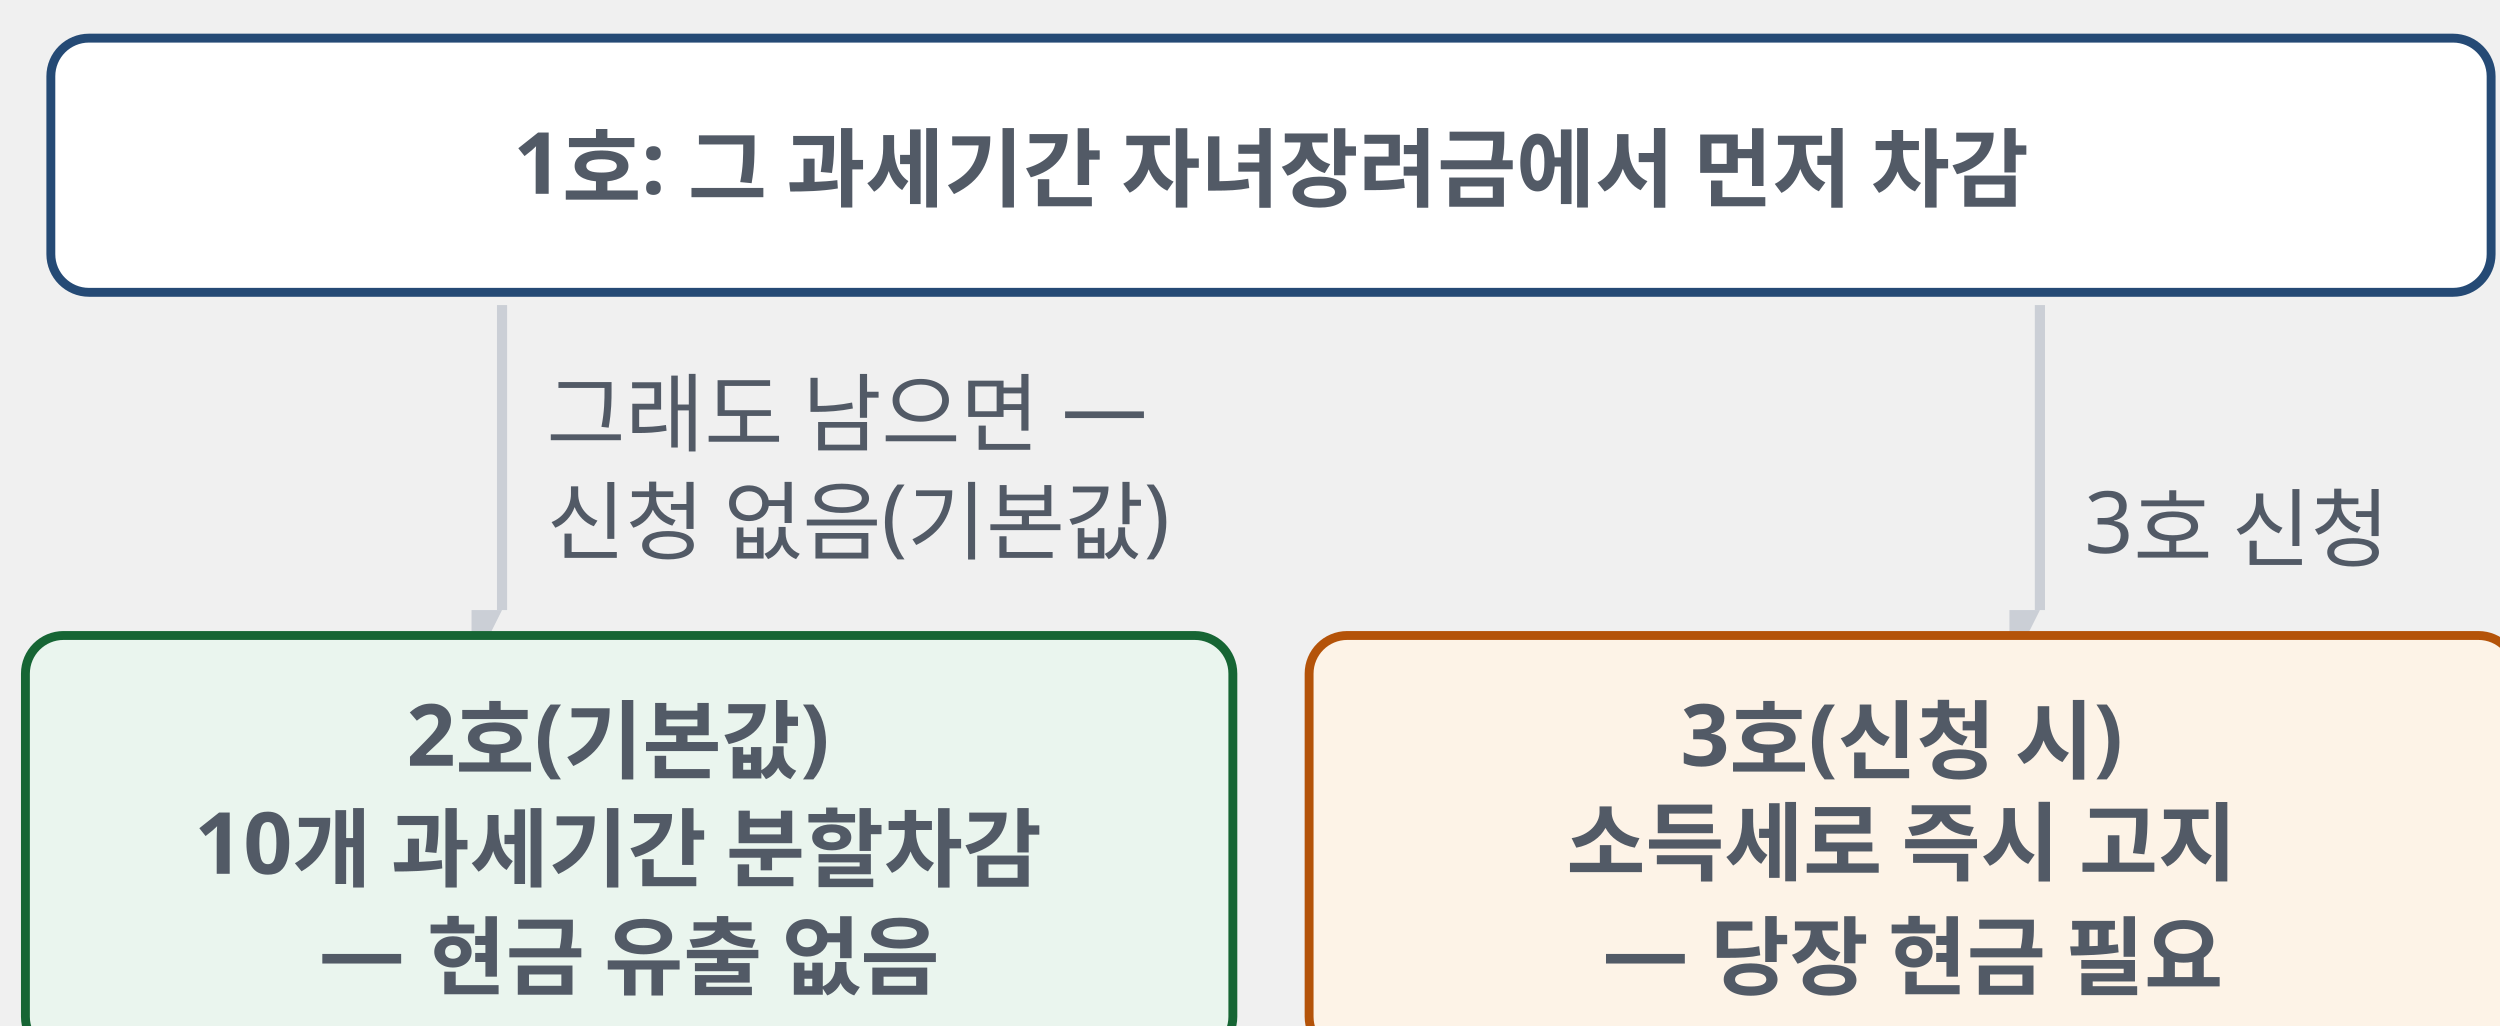
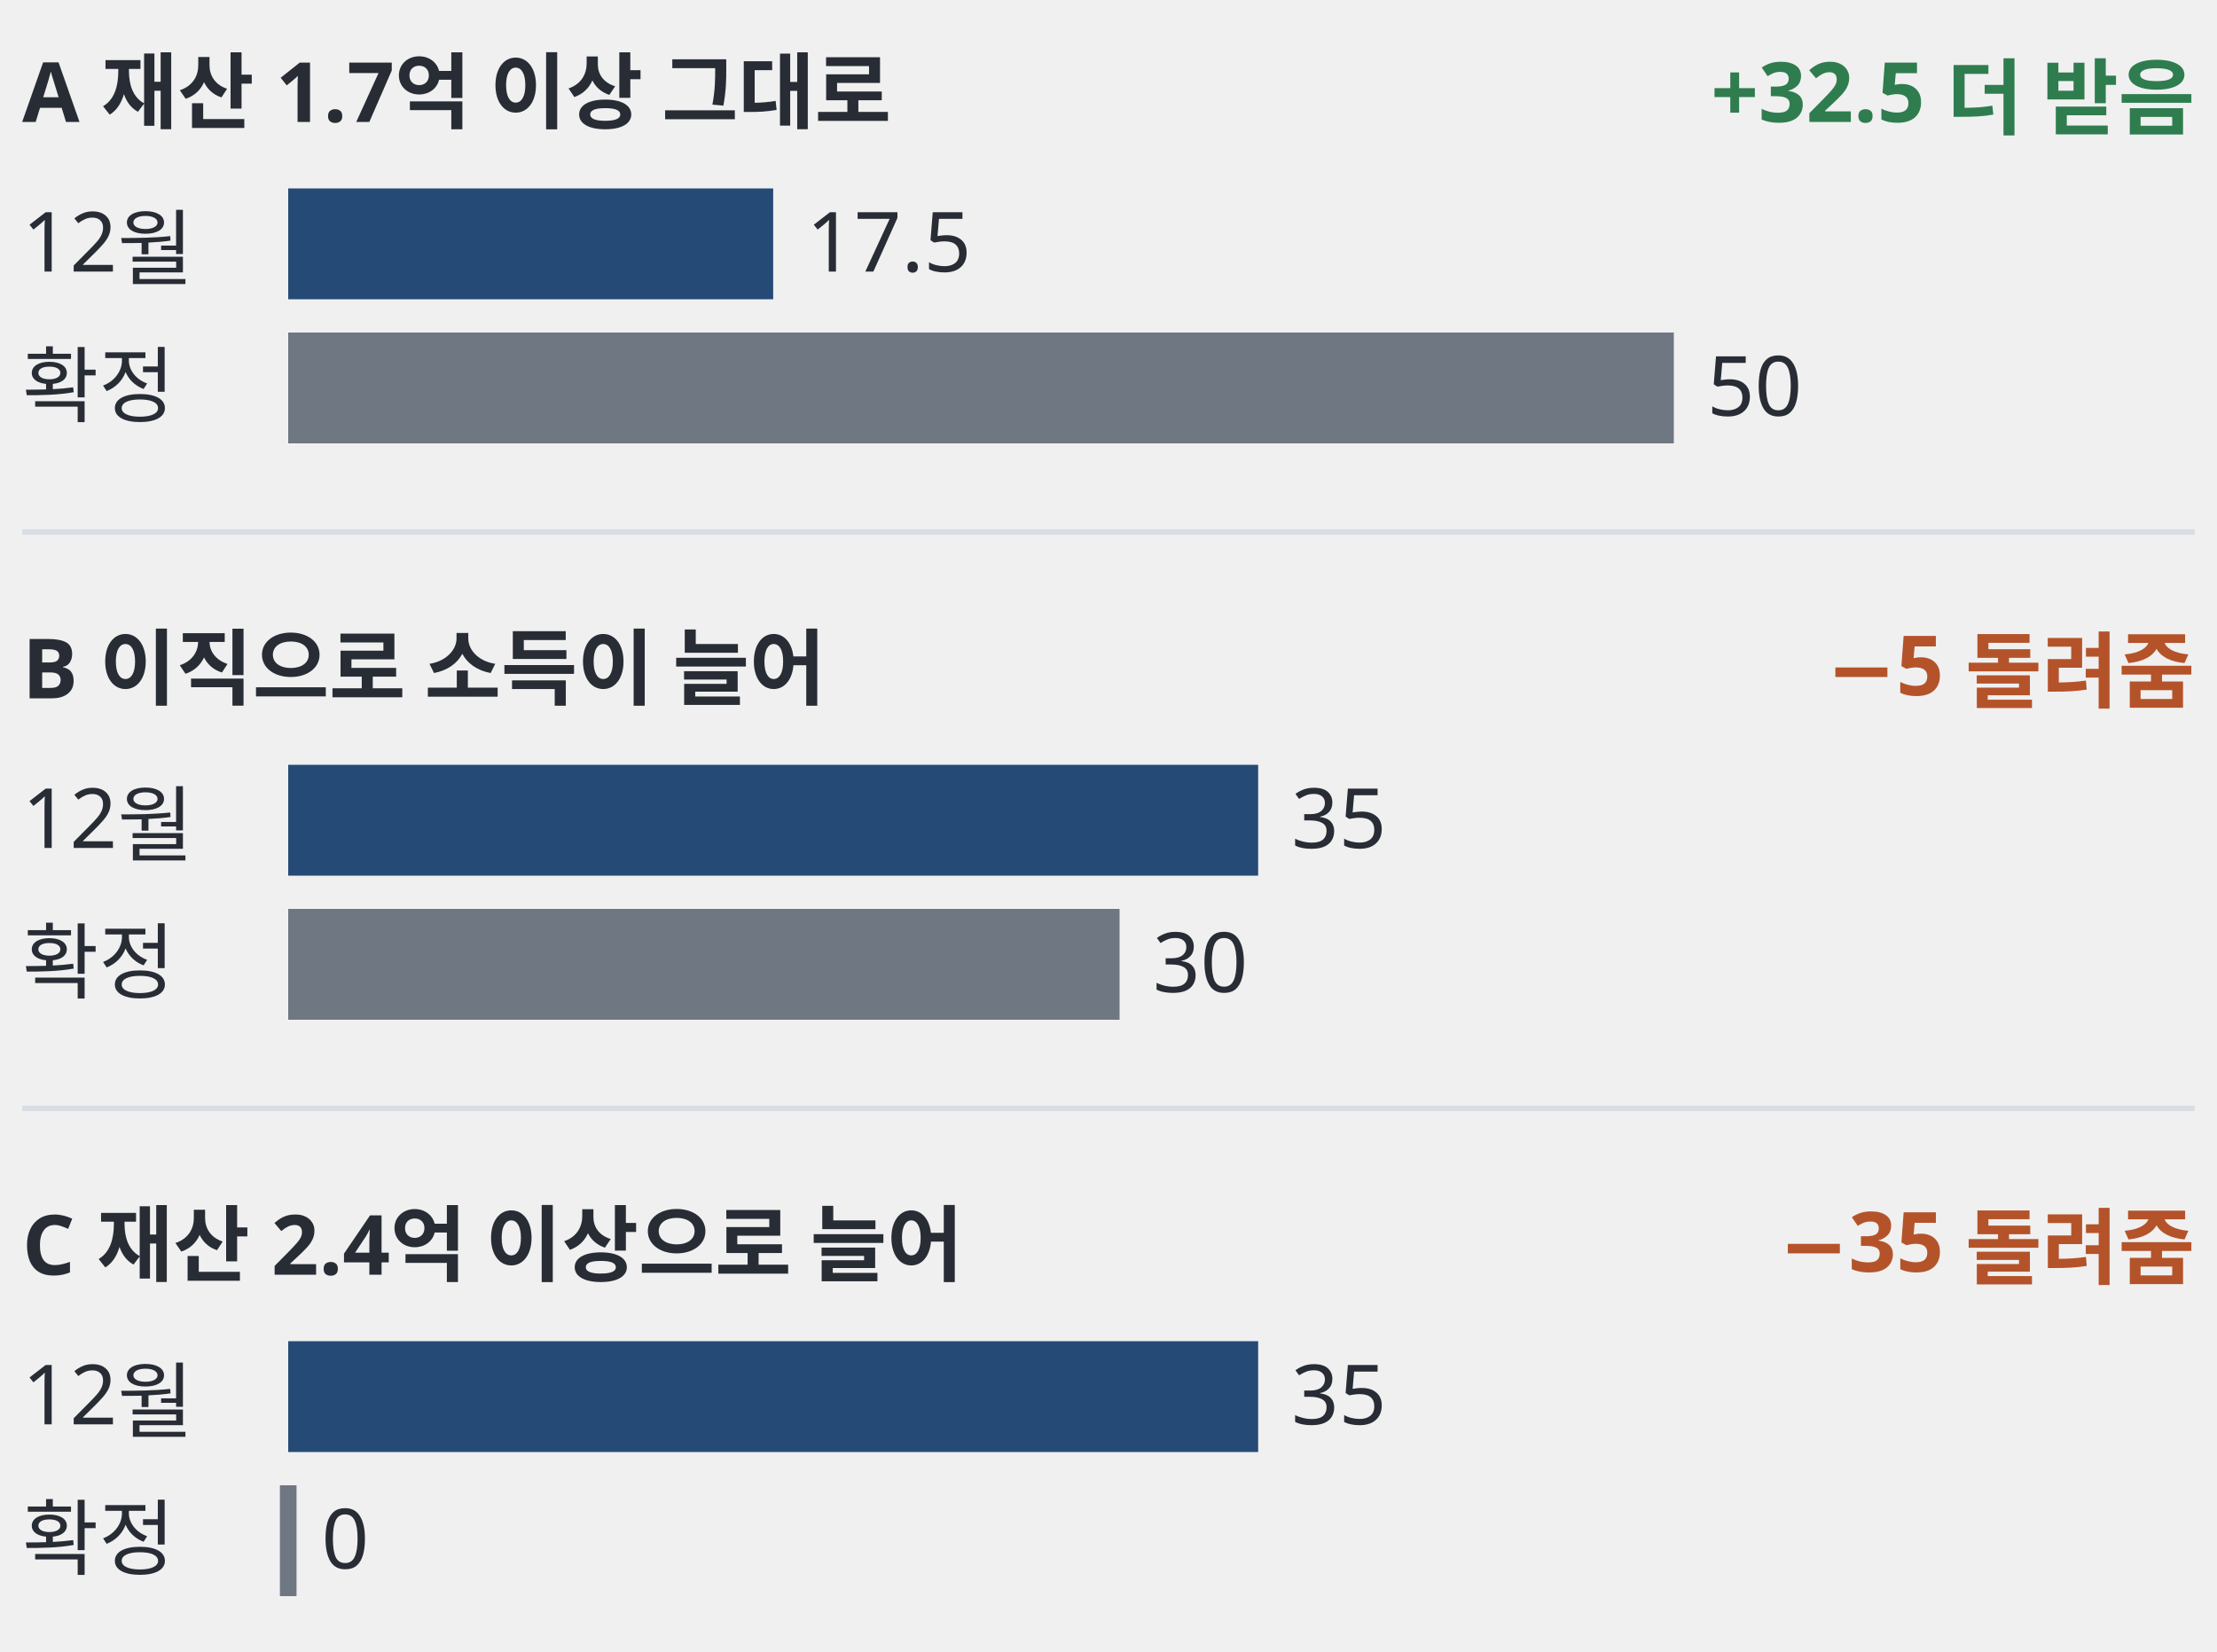
- <svg xmlns="http://www.w3.org/2000/svg" viewbox="0 0 400 170" role="img" aria-label="근로장려금 환수 순서" style="width:100%;height:auto;max-width:26rem" class="mx-auto block" font-family="Pretendard, 'Noto Sans KR', sans-serif">
-   <defs>
-     <marker id="licof-arrow" viewbox="0 0 8 8" refx="6" refy="4" markerwidth="6" markerheight="6" orient="auto-start-reverse">
-       <path d="M0,0 L8,4 L0,8 z" fill="#cbcfd6" />
-     </marker>
-   </defs>
-   <g>
-     <rect x="8" y="6" width="384" height="40" rx="6" fill="#ffffff" stroke="#254a75" stroke-width="1.4" />
-     <text x="200" y="26" text-anchor="middle" font-size="13.5" font-weight="700" fill="#525a66">
-       <tspan x="200" dy="4.5">1호: 그 과세기간 자녀장려금에서 먼저 차감</tspan>
-     </text>
-   </g>
-   <line x1="79" y1="48" x2="79" y2="96" stroke="#cbcfd6" stroke-width="1.6" marker-end="url(#licof-arrow)" />
-   <text x="86" y="70" font-size="13.5" fill="#525a66">
-     <tspan x="86">그래도 남으면 —</tspan>
-     <tspan x="86" dy="17">신청 없음(기본값)</tspan>
-   </text>
-   <line x1="321" y1="48" x2="321" y2="96" stroke="#cbcfd6" stroke-width="1.6" marker-end="url(#licof-arrow)" />
-   <text x="328" y="87" font-size="13.5" fill="#525a66">3호 신청</text>
-   <g>
-     <rect x="4" y="100" width="190" height="66" rx="6" fill="#eaf5ee" stroke="#166534" stroke-width="1.4" />
-     <text x="99" y="133" text-anchor="middle" font-size="13.5" font-weight="700" fill="#525a66">
-       <tspan x="99" dy="-12.5">2호(기본값)</tspan>
-       <tspan x="99" dy="17">10개 과세기간 분할차감</tspan>
-       <tspan x="99" dy="17">— 현금 유출 없음</tspan>
-     </text>
-   </g>
-   <g>
-     <rect x="206" y="100" width="190" height="66" rx="6" fill="#fdf3e7" stroke="#b45309" stroke-width="1.4" />
-     <text x="301" y="133" text-anchor="middle" font-size="13.5" font-weight="700" fill="#525a66">
-       <tspan x="301" dy="-12.5">3호(신청 시)</tspan>
-       <tspan x="301" dy="17">소득세로 즉시 고지</tspan>
-       <tspan x="301" dy="17">— 당장 현금 필요</tspan>
-     </text>
-   </g>
+ <svg xmlns="http://www.w3.org/2000/svg" viewBox="0 0 400 298" role="img" aria-label="같은 연간 100만 원에서 12월에 받은 돈과 확정 금액의 차이: +32.5, −5, −35" font-family="Pretendard, 'Noto Sans KR', sans-serif">
+   <text x="4" y="22" font-size="15" fill="#282d35" font-weight="700">A 재산 1.7억 이상 그대로</text>
+   <text x="396" y="22" font-size="15" fill="#2f7d4f" text-anchor="end" font-weight="700">+32.5 더 받음</text>
+   <text x="4" y="49" font-size="15" fill="#282d35">12월</text>
+   <rect x="52" y="34" width="87.5" height="20" fill="#254a75" />
+   <text x="145.5" y="49" font-size="15" fill="#282d35">17.5</text>
+   <text x="4" y="75" font-size="15" fill="#282d35">확정</text>
+   <rect x="52" y="60" width="250" height="20" fill="#6f7783" />
+   <text x="308" y="75" font-size="15" fill="#282d35">50</text>
+   <line x1="4" y1="96" x2="396" y2="96" stroke="#d9dee5" stroke-width="1" />
+   <text x="4" y="126" font-size="15" fill="#282d35" font-weight="700">B 이직으로 소득이 늘어</text>
+   <text x="396" y="126" font-size="15" fill="#b4532a" text-anchor="end" font-weight="700">−5 돌려줌</text>
+   <text x="4" y="153" font-size="15" fill="#282d35">12월</text>
+   <rect x="52" y="138" width="175" height="20" fill="#254a75" />
+   <text x="233" y="153" font-size="15" fill="#282d35">35</text>
+   <text x="4" y="179" font-size="15" fill="#282d35">확정</text>
+   <rect x="52" y="164" width="150" height="20" fill="#6f7783" />
+   <text x="208" y="179" font-size="15" fill="#282d35">30</text>
+   <line x1="4" y1="200" x2="396" y2="200" stroke="#d9dee5" stroke-width="1" />
+   <text x="4" y="230" font-size="15" fill="#282d35" font-weight="700">C 재산 2.4억 이상으로 늘어</text>
+   <text x="396" y="230" font-size="15" fill="#b4532a" text-anchor="end" font-weight="700">−35 돌려줌</text>
+   <text x="4" y="257" font-size="15" fill="#282d35">12월</text>
+   <rect x="52" y="242" width="175" height="20" fill="#254a75" />
+   <text x="233" y="257" font-size="15" fill="#282d35">35</text>
+   <text x="4" y="283" font-size="15" fill="#282d35">확정</text>
+   <line x1="52" y1="268" x2="52" y2="288" stroke="#6f7783" stroke-width="3" />
+   <text x="58" y="283" font-size="15" fill="#282d35">0</text>
</svg>
